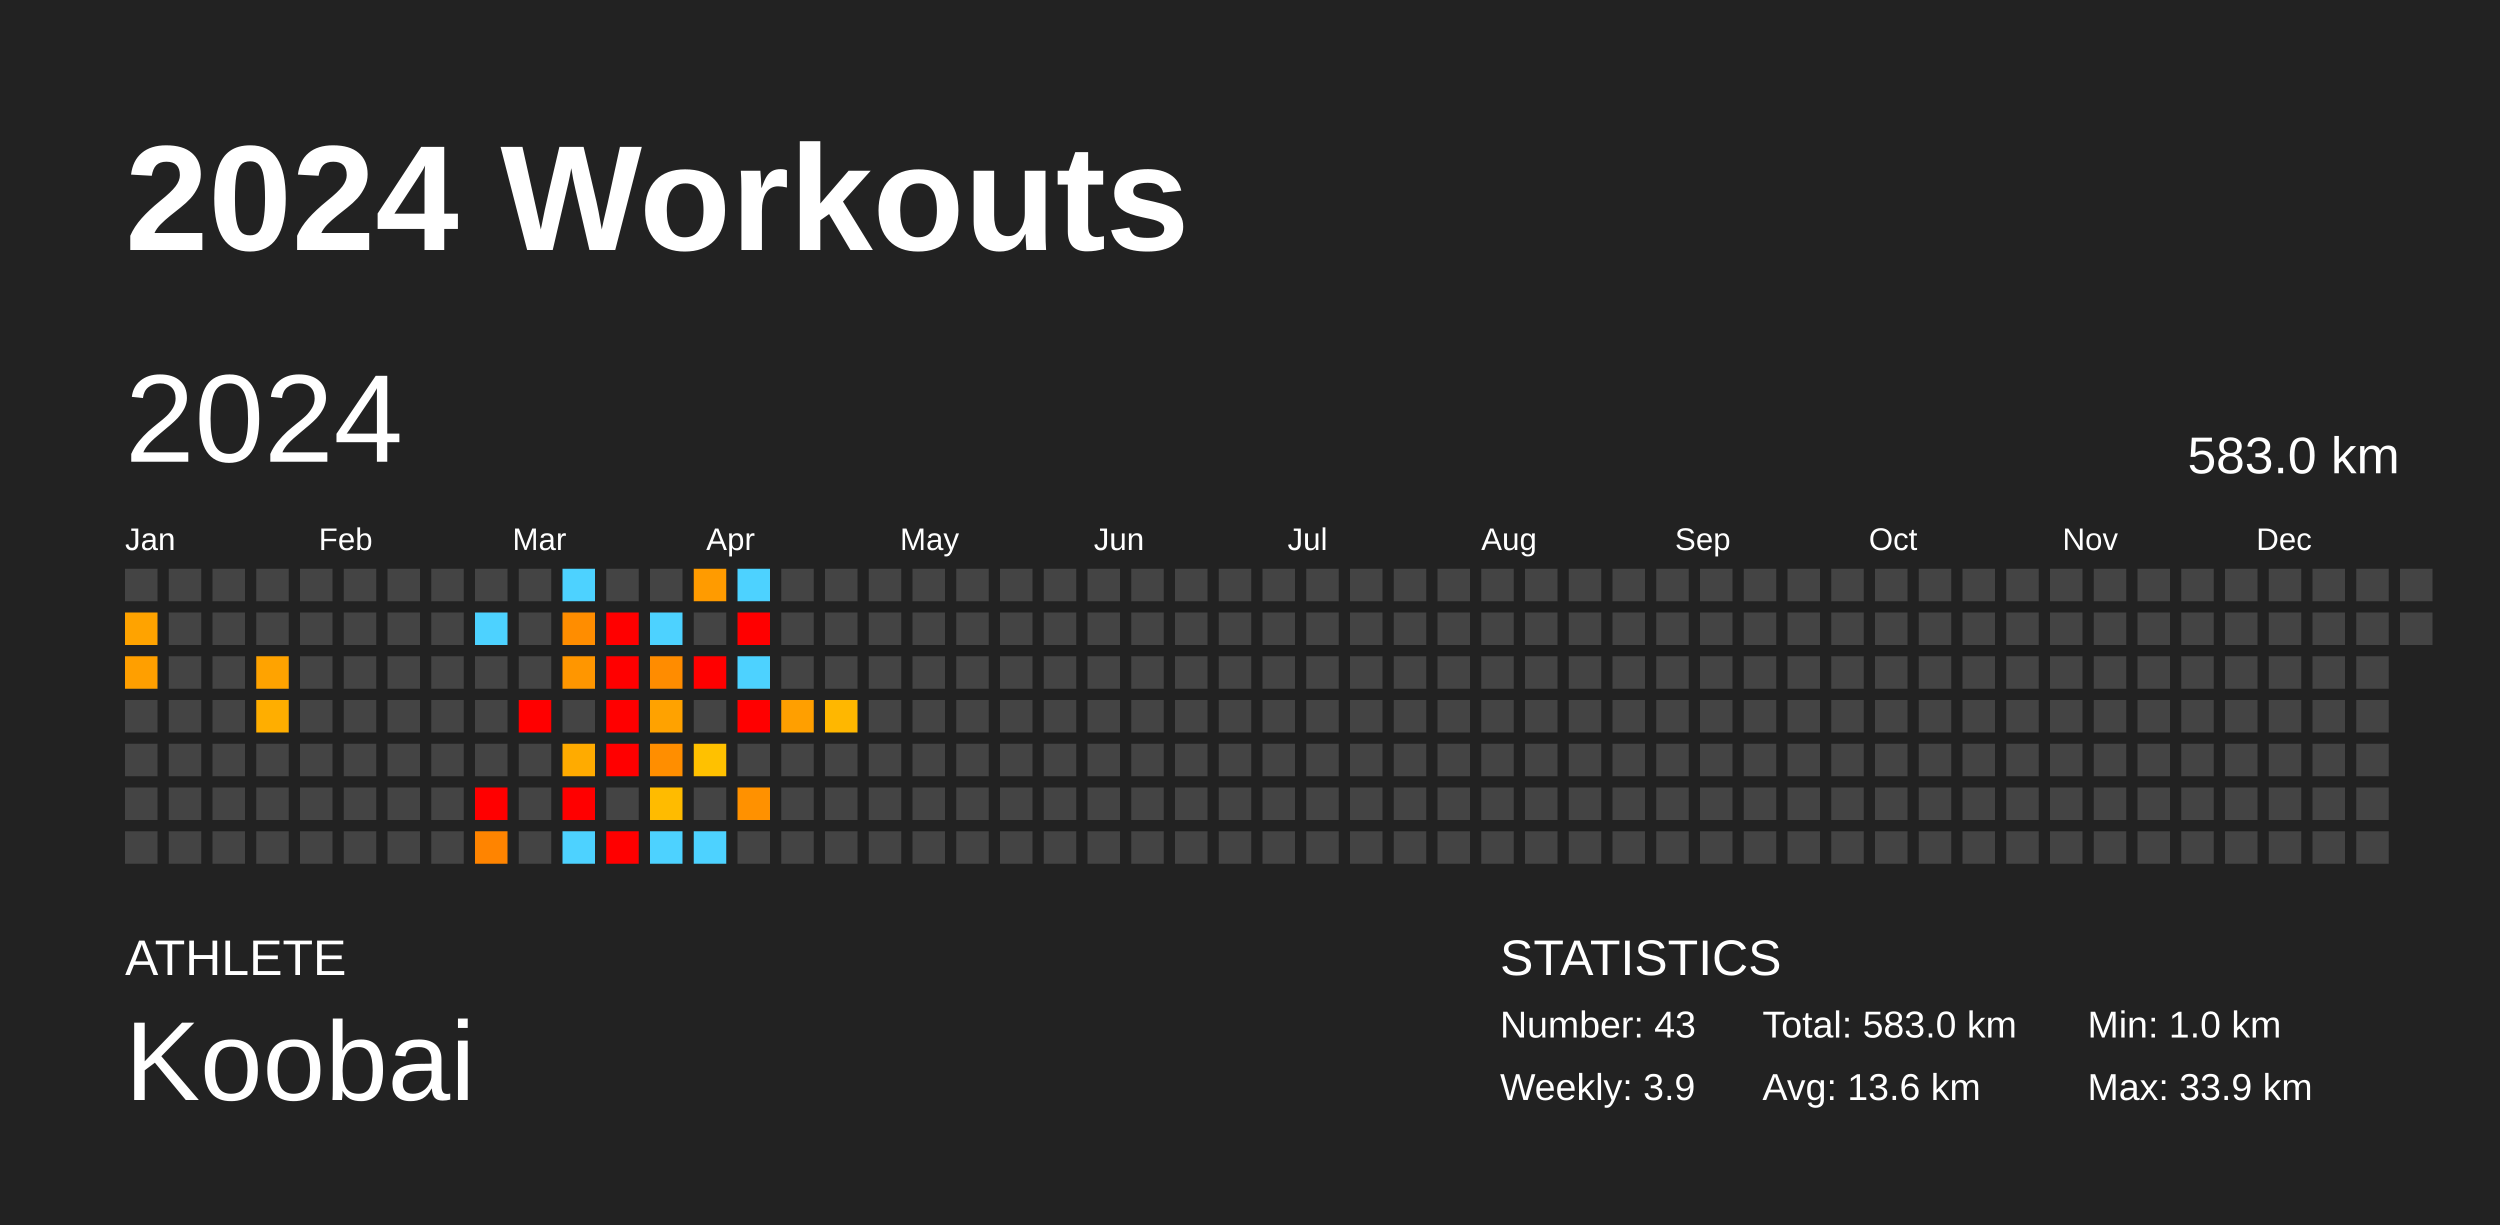
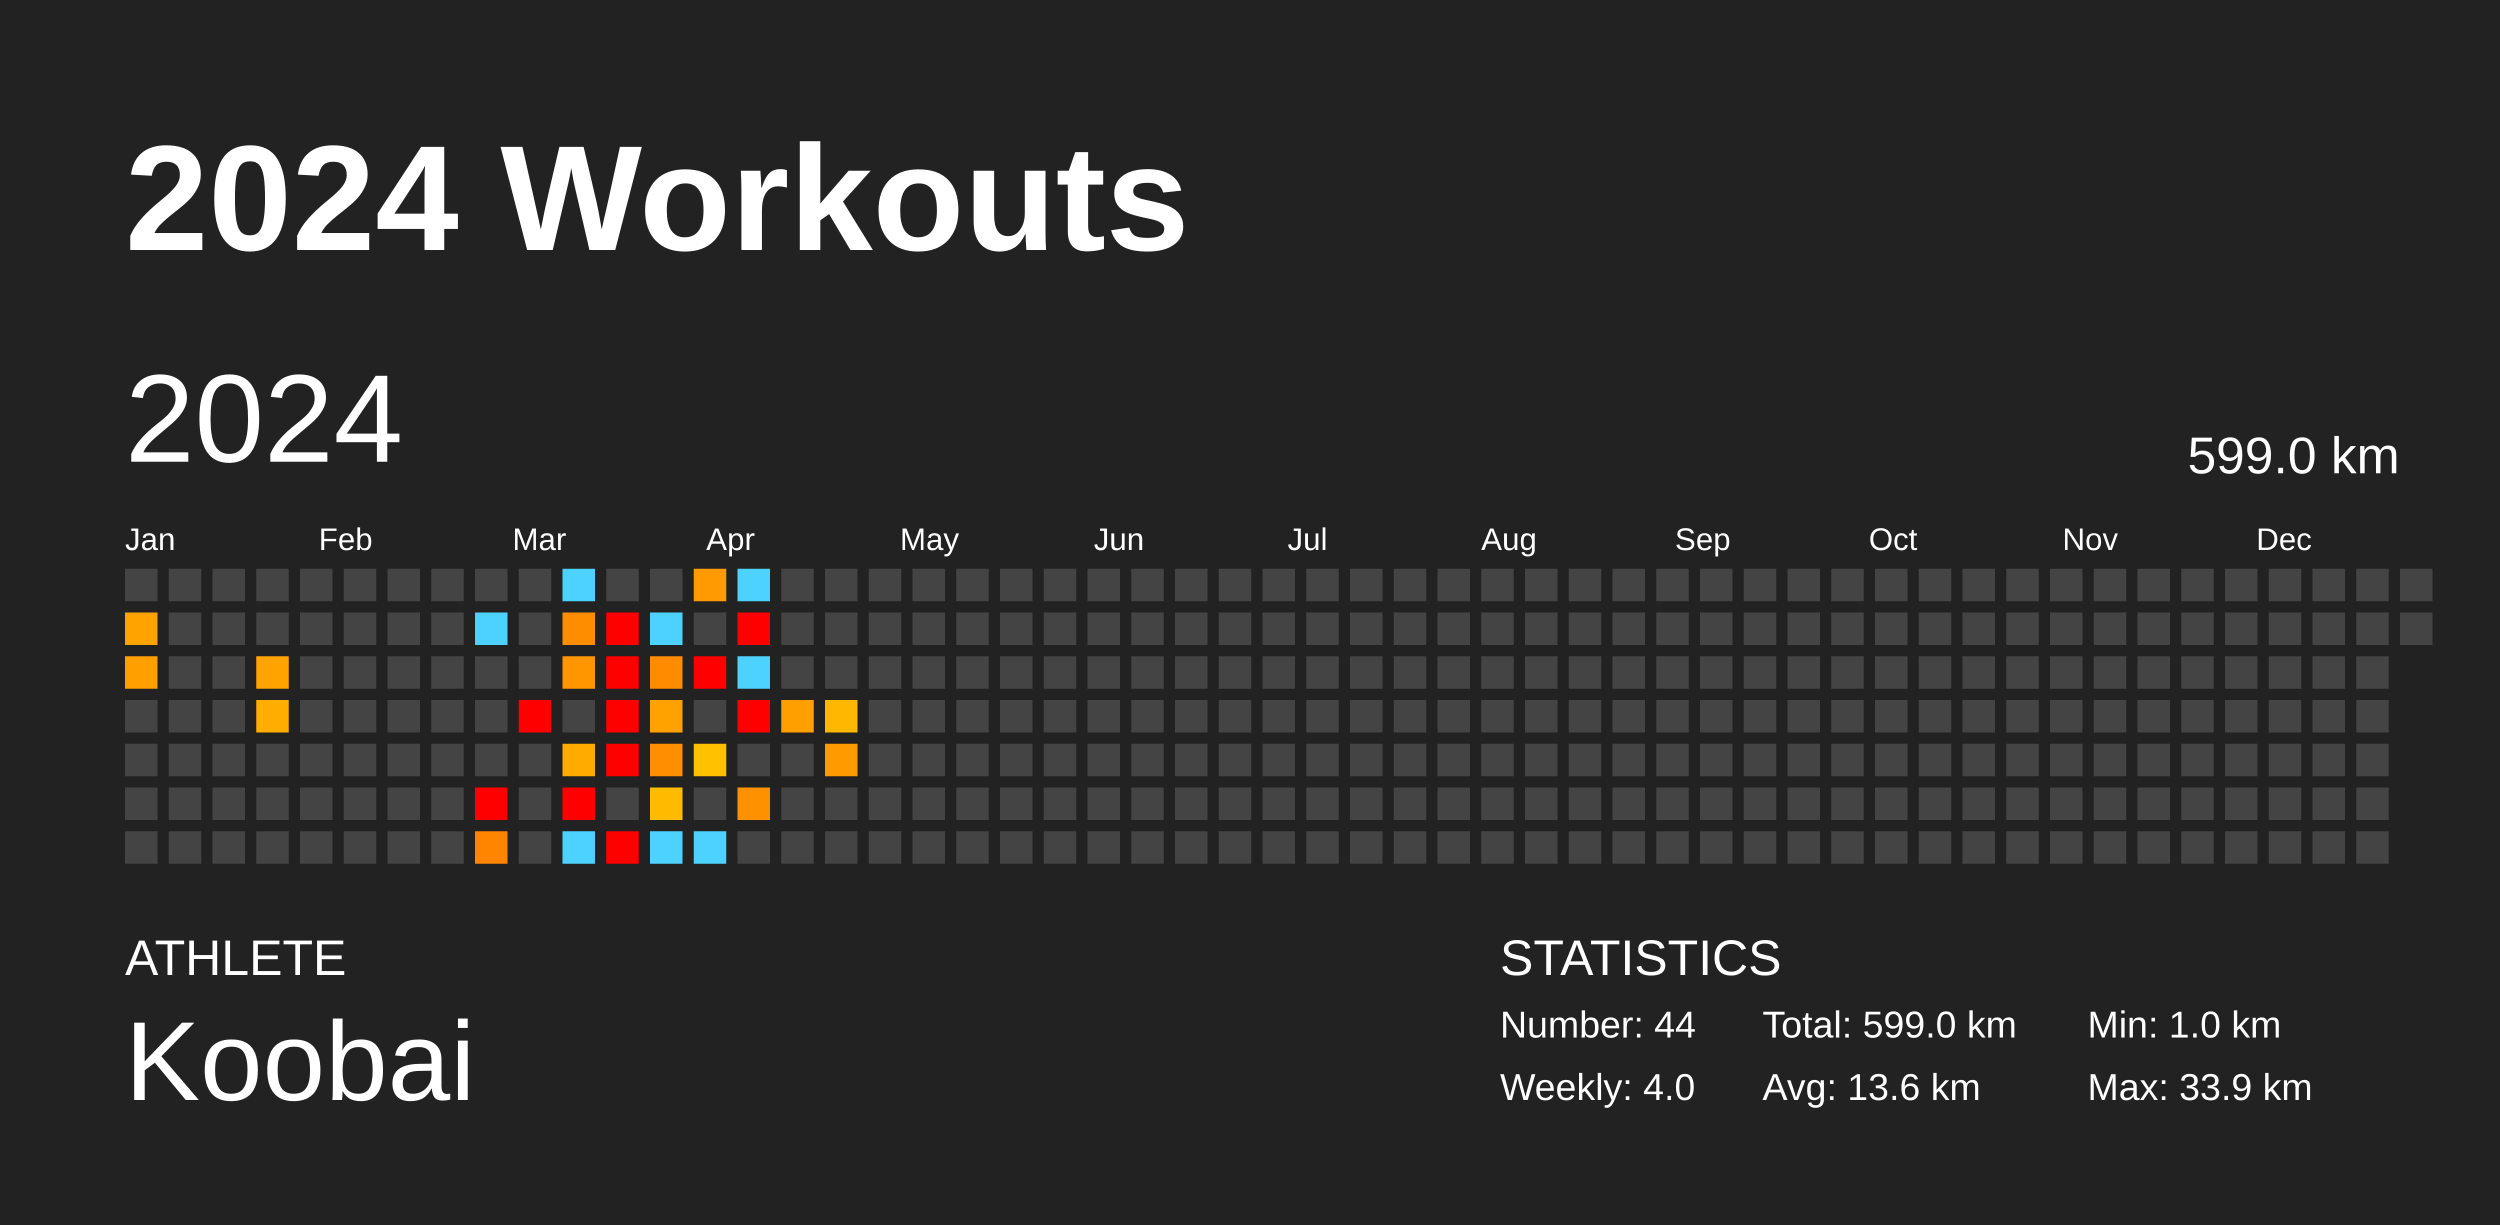
<svg xmlns="http://www.w3.org/2000/svg" baseProfile="full" height="98mm" version="1.1" viewBox="0,0,200,98" width="200mm">
  <defs />
  <rect fill="#222222" height="98" width="200" x="0" y="0" />
  <text fill="#FFFFFF" style="font-size:12px; font-family:Arial; font-weight:bold;" x="10" y="20">2024 Workouts</text>
  <text fill="#FFFFFF" style="font-size:4px; font-family:Arial" x="10" y="78">ATHLETE</text>
  <text fill="#FFFFFF" style="font-size:9px; font-family:Arial" x="10" y="88">Koobai</text>
  <text fill="#FFFFFF" style="font-size:4px; font-family:Arial" x="120" y="78">STATISTICS</text>
-   <text fill="#FFFFFF" style="font-size:3px; font-family:Arial" x="120" y="83">Number: 43</text>
-   <text fill="#FFFFFF" style="font-size:3px; font-family:Arial" x="120" y="88">Weekly: 3.9</text>
-   <text fill="#FFFFFF" style="font-size:3px; font-family:Arial" x="141" y="83">Total: 583.0 km</text>
+   <text fill="#FFFFFF" style="font-size:3px; font-family:Arial" x="120" y="83">Number: 44</text>
+   <text fill="#FFFFFF" style="font-size:3px; font-family:Arial" x="120" y="88">Weekly: 4.0</text>
+   <text fill="#FFFFFF" style="font-size:3px; font-family:Arial" x="141" y="83">Total: 599.0 km</text>
  <text fill="#FFFFFF" style="font-size:3px; font-family:Arial" x="141" y="88">Avg: 13.6 km</text>
  <text fill="#FFFFFF" style="font-size:3px; font-family:Arial" x="167" y="83">Min: 1.0 km</text>
  <text fill="#FFFFFF" style="font-size:3px; font-family:Arial" x="167" y="88">Max: 33.9 km</text>
  <text dominant-baseline="hanging" fill="#FFFFFF" style="font-size:10.0px; font-family:Arial;" x="10" y="30">2024</text>
-   <text dominant-baseline="hanging" fill="#FFFFFF" style="font-size:4.125px; font-family:Arial;" x="175" y="35">583.0 km</text>
+   <text dominant-baseline="hanging" fill="#FFFFFF" style="font-size:4.125px; font-family:Arial;" x="175" y="35">599.0 km</text>
  <text fill="#FFFFFF" style="font-size:2.5px; font-family:Arial" x="10.0" y="44">Jan</text>
  <text fill="#FFFFFF" style="font-size:2.5px; font-family:Arial" x="25.5" y="44">Feb</text>
  <text fill="#FFFFFF" style="font-size:2.5px; font-family:Arial" x="41.0" y="44">Mar</text>
  <text fill="#FFFFFF" style="font-size:2.5px; font-family:Arial" x="56.5" y="44">Apr</text>
  <text fill="#FFFFFF" style="font-size:2.5px; font-family:Arial" x="72.0" y="44">May</text>
  <text fill="#FFFFFF" style="font-size:2.5px; font-family:Arial" x="87.5" y="44">Jun</text>
  <text fill="#FFFFFF" style="font-size:2.5px; font-family:Arial" x="103.0" y="44">Jul</text>
  <text fill="#FFFFFF" style="font-size:2.5px; font-family:Arial" x="118.5" y="44">Aug</text>
  <text fill="#FFFFFF" style="font-size:2.5px; font-family:Arial" x="134.0" y="44">Sep</text>
  <text fill="#FFFFFF" style="font-size:2.5px; font-family:Arial" x="149.5" y="44">Oct</text>
  <text fill="#FFFFFF" style="font-size:2.5px; font-family:Arial" x="165.0" y="44">Nov</text>
  <text fill="#FFFFFF" style="font-size:2.5px; font-family:Arial" x="180.5" y="44">Dec</text>
  <rect fill="#444444" height="2.6" width="2.6" x="10.0" y="45.5" />
  <rect fill="#ffa300" height="2.6" width="2.6" x="10.0" y="49.0" />
  <rect fill="#ff9f00" height="2.6" width="2.6" x="10.0" y="52.5" />
  <rect fill="#444444" height="2.6" width="2.6" x="10.0" y="56.0" />
  <rect fill="#444444" height="2.6" width="2.6" x="10.0" y="59.5" />
  <rect fill="#444444" height="2.6" width="2.6" x="10.0" y="63.0" />
  <rect fill="#444444" height="2.6" width="2.6" x="10.0" y="66.5" />
  <rect fill="#444444" height="2.6" width="2.6" x="13.5" y="45.5" />
  <rect fill="#444444" height="2.6" width="2.6" x="13.5" y="49.0" />
  <rect fill="#444444" height="2.6" width="2.6" x="13.5" y="52.5" />
  <rect fill="#444444" height="2.6" width="2.6" x="13.5" y="56.0" />
  <rect fill="#444444" height="2.6" width="2.6" x="13.5" y="59.5" />
  <rect fill="#444444" height="2.6" width="2.6" x="13.5" y="63.0" />
  <rect fill="#444444" height="2.6" width="2.6" x="13.5" y="66.5" />
  <rect fill="#444444" height="2.6" width="2.6" x="17.0" y="45.5" />
  <rect fill="#444444" height="2.6" width="2.6" x="17.0" y="49.0" />
  <rect fill="#444444" height="2.6" width="2.6" x="17.0" y="52.5" />
  <rect fill="#444444" height="2.6" width="2.6" x="17.0" y="56.0" />
  <rect fill="#444444" height="2.6" width="2.6" x="17.0" y="59.5" />
  <rect fill="#444444" height="2.6" width="2.6" x="17.0" y="63.0" />
  <rect fill="#444444" height="2.6" width="2.6" x="17.0" y="66.5" />
  <rect fill="#444444" height="2.6" width="2.6" x="20.5" y="45.5" />
  <rect fill="#444444" height="2.6" width="2.6" x="20.5" y="49.0" />
  <rect fill="#ffa300" height="2.6" width="2.6" x="20.5" y="52.5" />
  <rect fill="#ffae00" height="2.6" width="2.6" x="20.5" y="56.0" />
  <rect fill="#444444" height="2.6" width="2.6" x="20.5" y="59.5" />
  <rect fill="#444444" height="2.6" width="2.6" x="20.5" y="63.0" />
  <rect fill="#444444" height="2.6" width="2.6" x="20.5" y="66.5" />
  <rect fill="#444444" height="2.6" width="2.6" x="24.0" y="45.5" />
  <rect fill="#444444" height="2.6" width="2.6" x="24.0" y="49.0" />
  <rect fill="#444444" height="2.6" width="2.6" x="24.0" y="52.5" />
  <rect fill="#444444" height="2.6" width="2.6" x="24.0" y="56.0" />
  <rect fill="#444444" height="2.6" width="2.6" x="24.0" y="59.5" />
  <rect fill="#444444" height="2.6" width="2.6" x="24.0" y="63.0" />
  <rect fill="#444444" height="2.6" width="2.6" x="24.0" y="66.5" />
  <rect fill="#444444" height="2.6" width="2.6" x="27.5" y="45.5" />
  <rect fill="#444444" height="2.6" width="2.6" x="27.5" y="49.0" />
  <rect fill="#444444" height="2.6" width="2.6" x="27.5" y="52.5" />
  <rect fill="#444444" height="2.6" width="2.6" x="27.5" y="56.0" />
  <rect fill="#444444" height="2.6" width="2.6" x="27.5" y="59.5" />
  <rect fill="#444444" height="2.6" width="2.6" x="27.5" y="63.0" />
  <rect fill="#444444" height="2.6" width="2.6" x="27.5" y="66.5" />
  <rect fill="#444444" height="2.6" width="2.6" x="31.0" y="45.5" />
  <rect fill="#444444" height="2.6" width="2.6" x="31.0" y="49.0" />
  <rect fill="#444444" height="2.6" width="2.6" x="31.0" y="52.5" />
  <rect fill="#444444" height="2.6" width="2.6" x="31.0" y="56.0" />
  <rect fill="#444444" height="2.6" width="2.6" x="31.0" y="59.5" />
  <rect fill="#444444" height="2.6" width="2.6" x="31.0" y="63.0" />
  <rect fill="#444444" height="2.6" width="2.6" x="31.0" y="66.5" />
  <rect fill="#444444" height="2.6" width="2.6" x="34.5" y="45.5" />
  <rect fill="#444444" height="2.6" width="2.6" x="34.5" y="49.0" />
  <rect fill="#444444" height="2.6" width="2.6" x="34.5" y="52.5" />
  <rect fill="#444444" height="2.6" width="2.6" x="34.5" y="56.0" />
  <rect fill="#444444" height="2.6" width="2.6" x="34.5" y="59.5" />
  <rect fill="#444444" height="2.6" width="2.6" x="34.5" y="63.0" />
  <rect fill="#444444" height="2.6" width="2.6" x="34.5" y="66.5" />
  <rect fill="#444444" height="2.6" width="2.6" x="38.0" y="45.5" />
  <rect fill="#4dd2ff" height="2.6" width="2.6" x="38.0" y="49.0" />
  <rect fill="#444444" height="2.6" width="2.6" x="38.0" y="52.5" />
  <rect fill="#444444" height="2.6" width="2.6" x="38.0" y="56.0" />
  <rect fill="#444444" height="2.6" width="2.6" x="38.0" y="59.5" />
  <rect fill="red" height="2.6" width="2.6" x="38.0" y="63.0" />
  <rect fill="#ff8400" height="2.6" width="2.6" x="38.0" y="66.5" />
  <rect fill="#444444" height="2.6" width="2.6" x="41.5" y="45.5" />
  <rect fill="#444444" height="2.6" width="2.6" x="41.5" y="49.0" />
  <rect fill="#444444" height="2.6" width="2.6" x="41.5" y="52.5" />
  <rect fill="red" height="2.6" width="2.6" x="41.5" y="56.0" />
  <rect fill="#444444" height="2.6" width="2.6" x="41.5" y="59.5" />
  <rect fill="#444444" height="2.6" width="2.6" x="41.5" y="63.0" />
  <rect fill="#444444" height="2.6" width="2.6" x="41.5" y="66.5" />
  <rect fill="#4dd2ff" height="2.6" width="2.6" x="45.0" y="45.5" />
  <rect fill="#ff8d00" height="2.6" width="2.6" x="45.0" y="49.0" />
  <rect fill="#ff9600" height="2.6" width="2.6" x="45.0" y="52.5" />
  <rect fill="#444444" height="2.6" width="2.6" x="45.0" y="56.0" />
  <rect fill="#ffab00" height="2.6" width="2.6" x="45.0" y="59.5" />
  <rect fill="red" height="2.6" width="2.6" x="45.0" y="63.0" />
  <rect fill="#4dd2ff" height="2.6" width="2.6" x="45.0" y="66.5" />
  <rect fill="#444444" height="2.6" width="2.6" x="48.5" y="45.5" />
  <rect fill="red" height="2.6" width="2.6" x="48.5" y="49.0" />
  <rect fill="red" height="2.6" width="2.6" x="48.5" y="52.5" />
  <rect fill="red" height="2.6" width="2.6" x="48.5" y="56.0" />
  <rect fill="red" height="2.6" width="2.6" x="48.5" y="59.5" />
  <rect fill="#444444" height="2.6" width="2.6" x="48.5" y="63.0" />
  <rect fill="red" height="2.6" width="2.6" x="48.5" y="66.5" />
  <rect fill="#444444" height="2.6" width="2.6" x="52.0" y="45.5" />
  <rect fill="#4dd2ff" height="2.6" width="2.6" x="52.0" y="49.0" />
  <rect fill="#ff8c00" height="2.6" width="2.6" x="52.0" y="52.5" />
  <rect fill="#ffa200" height="2.6" width="2.6" x="52.0" y="56.0" />
  <rect fill="#ff8e00" height="2.6" width="2.6" x="52.0" y="59.5" />
  <rect fill="#ffbb00" height="2.6" width="2.6" x="52.0" y="63.0" />
  <rect fill="#4dd2ff" height="2.6" width="2.6" x="52.0" y="66.5" />
  <rect fill="#ff9b00" height="2.6" width="2.6" x="55.5" y="45.5" />
  <rect fill="#444444" height="2.6" width="2.6" x="55.5" y="49.0" />
  <rect fill="red" height="2.6" width="2.6" x="55.5" y="52.5" />
  <rect fill="#444444" height="2.6" width="2.6" x="55.5" y="56.0" />
  <rect fill="#ffc100" height="2.6" width="2.6" x="55.5" y="59.5" />
  <rect fill="#444444" height="2.6" width="2.6" x="55.5" y="63.0" />
  <rect fill="#4dd2ff" height="2.6" width="2.6" x="55.5" y="66.5" />
  <rect fill="#4dd2ff" height="2.6" width="2.6" x="59.0" y="45.5" />
  <rect fill="red" height="2.6" width="2.6" x="59.0" y="49.0" />
  <rect fill="#4dd2ff" height="2.6" width="2.6" x="59.0" y="52.5" />
  <rect fill="red" height="2.6" width="2.6" x="59.0" y="56.0" />
  <rect fill="#444444" height="2.6" width="2.6" x="59.0" y="59.5" />
  <rect fill="#ff9100" height="2.6" width="2.6" x="59.0" y="63.0" />
  <rect fill="#444444" height="2.6" width="2.6" x="59.0" y="66.5" />
  <rect fill="#444444" height="2.6" width="2.6" x="62.5" y="45.5" />
  <rect fill="#444444" height="2.6" width="2.6" x="62.5" y="49.0" />
  <rect fill="#444444" height="2.6" width="2.6" x="62.5" y="52.5" />
  <rect fill="#ff9f00" height="2.6" width="2.6" x="62.5" y="56.0" />
  <rect fill="#444444" height="2.6" width="2.6" x="62.5" y="59.5" />
  <rect fill="#444444" height="2.6" width="2.6" x="62.5" y="63.0" />
  <rect fill="#444444" height="2.6" width="2.6" x="62.5" y="66.5" />
  <rect fill="#444444" height="2.6" width="2.6" x="66.0" y="45.5" />
  <rect fill="#444444" height="2.6" width="2.6" x="66.0" y="49.0" />
  <rect fill="#444444" height="2.6" width="2.6" x="66.0" y="52.5" />
  <rect fill="#ffb700" height="2.6" width="2.6" x="66.0" y="56.0" />
-   <rect fill="#444444" height="2.6" width="2.6" x="66.0" y="59.5" />
+   <rect fill="#ff9b00" height="2.6" width="2.6" x="66.0" y="59.5" />
  <rect fill="#444444" height="2.6" width="2.6" x="66.0" y="63.0" />
  <rect fill="#444444" height="2.6" width="2.6" x="66.0" y="66.5" />
  <rect fill="#444444" height="2.6" width="2.6" x="69.5" y="45.5" />
  <rect fill="#444444" height="2.6" width="2.6" x="69.5" y="49.0" />
  <rect fill="#444444" height="2.6" width="2.6" x="69.5" y="52.5" />
  <rect fill="#444444" height="2.6" width="2.6" x="69.5" y="56.0" />
  <rect fill="#444444" height="2.6" width="2.6" x="69.5" y="59.5" />
  <rect fill="#444444" height="2.6" width="2.6" x="69.5" y="63.0" />
  <rect fill="#444444" height="2.6" width="2.6" x="69.5" y="66.5" />
  <rect fill="#444444" height="2.6" width="2.6" x="73.0" y="45.5" />
  <rect fill="#444444" height="2.6" width="2.6" x="73.0" y="49.0" />
  <rect fill="#444444" height="2.6" width="2.6" x="73.0" y="52.5" />
  <rect fill="#444444" height="2.6" width="2.6" x="73.0" y="56.0" />
  <rect fill="#444444" height="2.6" width="2.6" x="73.0" y="59.5" />
  <rect fill="#444444" height="2.6" width="2.6" x="73.0" y="63.0" />
  <rect fill="#444444" height="2.6" width="2.6" x="73.0" y="66.5" />
  <rect fill="#444444" height="2.6" width="2.6" x="76.5" y="45.5" />
  <rect fill="#444444" height="2.6" width="2.6" x="76.5" y="49.0" />
  <rect fill="#444444" height="2.6" width="2.6" x="76.5" y="52.5" />
  <rect fill="#444444" height="2.6" width="2.6" x="76.5" y="56.0" />
  <rect fill="#444444" height="2.6" width="2.6" x="76.5" y="59.5" />
  <rect fill="#444444" height="2.6" width="2.6" x="76.5" y="63.0" />
  <rect fill="#444444" height="2.6" width="2.6" x="76.5" y="66.5" />
  <rect fill="#444444" height="2.6" width="2.6" x="80.0" y="45.5" />
  <rect fill="#444444" height="2.6" width="2.6" x="80.0" y="49.0" />
  <rect fill="#444444" height="2.6" width="2.6" x="80.0" y="52.5" />
  <rect fill="#444444" height="2.6" width="2.6" x="80.0" y="56.0" />
  <rect fill="#444444" height="2.6" width="2.6" x="80.0" y="59.5" />
  <rect fill="#444444" height="2.6" width="2.6" x="80.0" y="63.0" />
  <rect fill="#444444" height="2.6" width="2.6" x="80.0" y="66.5" />
  <rect fill="#444444" height="2.6" width="2.6" x="83.5" y="45.5" />
  <rect fill="#444444" height="2.6" width="2.6" x="83.5" y="49.0" />
  <rect fill="#444444" height="2.6" width="2.6" x="83.5" y="52.5" />
  <rect fill="#444444" height="2.6" width="2.6" x="83.5" y="56.0" />
  <rect fill="#444444" height="2.6" width="2.6" x="83.5" y="59.5" />
  <rect fill="#444444" height="2.6" width="2.6" x="83.5" y="63.0" />
  <rect fill="#444444" height="2.6" width="2.6" x="83.5" y="66.5" />
  <rect fill="#444444" height="2.6" width="2.6" x="87.0" y="45.5" />
  <rect fill="#444444" height="2.6" width="2.6" x="87.0" y="49.0" />
  <rect fill="#444444" height="2.6" width="2.6" x="87.0" y="52.5" />
  <rect fill="#444444" height="2.6" width="2.6" x="87.0" y="56.0" />
  <rect fill="#444444" height="2.6" width="2.6" x="87.0" y="59.5" />
  <rect fill="#444444" height="2.6" width="2.6" x="87.0" y="63.0" />
  <rect fill="#444444" height="2.6" width="2.6" x="87.0" y="66.5" />
  <rect fill="#444444" height="2.6" width="2.6" x="90.5" y="45.5" />
  <rect fill="#444444" height="2.6" width="2.6" x="90.5" y="49.0" />
  <rect fill="#444444" height="2.6" width="2.6" x="90.5" y="52.5" />
  <rect fill="#444444" height="2.6" width="2.6" x="90.5" y="56.0" />
  <rect fill="#444444" height="2.6" width="2.6" x="90.5" y="59.5" />
  <rect fill="#444444" height="2.6" width="2.6" x="90.5" y="63.0" />
  <rect fill="#444444" height="2.6" width="2.6" x="90.5" y="66.5" />
  <rect fill="#444444" height="2.6" width="2.6" x="94.0" y="45.5" />
  <rect fill="#444444" height="2.6" width="2.6" x="94.0" y="49.0" />
  <rect fill="#444444" height="2.6" width="2.6" x="94.0" y="52.5" />
  <rect fill="#444444" height="2.6" width="2.6" x="94.0" y="56.0" />
  <rect fill="#444444" height="2.6" width="2.6" x="94.0" y="59.5" />
  <rect fill="#444444" height="2.6" width="2.6" x="94.0" y="63.0" />
  <rect fill="#444444" height="2.6" width="2.6" x="94.0" y="66.5" />
  <rect fill="#444444" height="2.6" width="2.6" x="97.5" y="45.5" />
  <rect fill="#444444" height="2.6" width="2.6" x="97.5" y="49.0" />
  <rect fill="#444444" height="2.6" width="2.6" x="97.5" y="52.5" />
  <rect fill="#444444" height="2.6" width="2.6" x="97.5" y="56.0" />
  <rect fill="#444444" height="2.6" width="2.6" x="97.5" y="59.5" />
  <rect fill="#444444" height="2.6" width="2.6" x="97.5" y="63.0" />
  <rect fill="#444444" height="2.6" width="2.6" x="97.5" y="66.5" />
  <rect fill="#444444" height="2.6" width="2.6" x="101.0" y="45.5" />
  <rect fill="#444444" height="2.6" width="2.6" x="101.0" y="49.0" />
  <rect fill="#444444" height="2.6" width="2.6" x="101.0" y="52.5" />
  <rect fill="#444444" height="2.6" width="2.6" x="101.0" y="56.0" />
  <rect fill="#444444" height="2.6" width="2.6" x="101.0" y="59.5" />
  <rect fill="#444444" height="2.6" width="2.6" x="101.0" y="63.0" />
  <rect fill="#444444" height="2.6" width="2.6" x="101.0" y="66.5" />
  <rect fill="#444444" height="2.6" width="2.6" x="104.5" y="45.5" />
  <rect fill="#444444" height="2.6" width="2.6" x="104.5" y="49.0" />
  <rect fill="#444444" height="2.6" width="2.6" x="104.5" y="52.5" />
  <rect fill="#444444" height="2.6" width="2.6" x="104.5" y="56.0" />
  <rect fill="#444444" height="2.6" width="2.6" x="104.5" y="59.5" />
  <rect fill="#444444" height="2.6" width="2.6" x="104.5" y="63.0" />
  <rect fill="#444444" height="2.6" width="2.6" x="104.5" y="66.5" />
  <rect fill="#444444" height="2.6" width="2.6" x="108.0" y="45.5" />
  <rect fill="#444444" height="2.6" width="2.6" x="108.0" y="49.0" />
  <rect fill="#444444" height="2.6" width="2.6" x="108.0" y="52.5" />
  <rect fill="#444444" height="2.6" width="2.6" x="108.0" y="56.0" />
  <rect fill="#444444" height="2.6" width="2.6" x="108.0" y="59.5" />
  <rect fill="#444444" height="2.6" width="2.6" x="108.0" y="63.0" />
  <rect fill="#444444" height="2.6" width="2.6" x="108.0" y="66.5" />
  <rect fill="#444444" height="2.6" width="2.6" x="111.5" y="45.5" />
  <rect fill="#444444" height="2.6" width="2.6" x="111.5" y="49.0" />
  <rect fill="#444444" height="2.6" width="2.6" x="111.5" y="52.5" />
  <rect fill="#444444" height="2.6" width="2.6" x="111.5" y="56.0" />
  <rect fill="#444444" height="2.6" width="2.6" x="111.5" y="59.5" />
  <rect fill="#444444" height="2.6" width="2.6" x="111.5" y="63.0" />
  <rect fill="#444444" height="2.6" width="2.6" x="111.5" y="66.5" />
  <rect fill="#444444" height="2.6" width="2.6" x="115.0" y="45.5" />
  <rect fill="#444444" height="2.6" width="2.6" x="115.0" y="49.0" />
  <rect fill="#444444" height="2.6" width="2.6" x="115.0" y="52.5" />
  <rect fill="#444444" height="2.6" width="2.6" x="115.0" y="56.0" />
  <rect fill="#444444" height="2.6" width="2.6" x="115.0" y="59.5" />
  <rect fill="#444444" height="2.6" width="2.6" x="115.0" y="63.0" />
  <rect fill="#444444" height="2.6" width="2.6" x="115.0" y="66.5" />
  <rect fill="#444444" height="2.6" width="2.6" x="118.5" y="45.5" />
  <rect fill="#444444" height="2.6" width="2.6" x="118.5" y="49.0" />
  <rect fill="#444444" height="2.6" width="2.6" x="118.5" y="52.5" />
  <rect fill="#444444" height="2.6" width="2.6" x="118.5" y="56.0" />
  <rect fill="#444444" height="2.6" width="2.6" x="118.5" y="59.5" />
  <rect fill="#444444" height="2.6" width="2.6" x="118.5" y="63.0" />
  <rect fill="#444444" height="2.6" width="2.6" x="118.5" y="66.5" />
  <rect fill="#444444" height="2.6" width="2.6" x="122.0" y="45.5" />
  <rect fill="#444444" height="2.6" width="2.6" x="122.0" y="49.0" />
  <rect fill="#444444" height="2.6" width="2.6" x="122.0" y="52.5" />
  <rect fill="#444444" height="2.6" width="2.6" x="122.0" y="56.0" />
  <rect fill="#444444" height="2.6" width="2.6" x="122.0" y="59.5" />
  <rect fill="#444444" height="2.6" width="2.6" x="122.0" y="63.0" />
  <rect fill="#444444" height="2.6" width="2.6" x="122.0" y="66.5" />
  <rect fill="#444444" height="2.6" width="2.6" x="125.5" y="45.5" />
  <rect fill="#444444" height="2.6" width="2.6" x="125.5" y="49.0" />
  <rect fill="#444444" height="2.6" width="2.6" x="125.5" y="52.5" />
  <rect fill="#444444" height="2.6" width="2.6" x="125.5" y="56.0" />
  <rect fill="#444444" height="2.6" width="2.6" x="125.5" y="59.5" />
  <rect fill="#444444" height="2.6" width="2.6" x="125.5" y="63.0" />
  <rect fill="#444444" height="2.6" width="2.6" x="125.5" y="66.5" />
  <rect fill="#444444" height="2.6" width="2.6" x="129.0" y="45.5" />
  <rect fill="#444444" height="2.6" width="2.6" x="129.0" y="49.0" />
  <rect fill="#444444" height="2.6" width="2.6" x="129.0" y="52.5" />
  <rect fill="#444444" height="2.6" width="2.6" x="129.0" y="56.0" />
  <rect fill="#444444" height="2.6" width="2.6" x="129.0" y="59.5" />
  <rect fill="#444444" height="2.6" width="2.6" x="129.0" y="63.0" />
  <rect fill="#444444" height="2.6" width="2.6" x="129.0" y="66.5" />
  <rect fill="#444444" height="2.6" width="2.6" x="132.5" y="45.5" />
  <rect fill="#444444" height="2.6" width="2.6" x="132.5" y="49.0" />
  <rect fill="#444444" height="2.6" width="2.6" x="132.5" y="52.5" />
  <rect fill="#444444" height="2.6" width="2.6" x="132.5" y="56.0" />
  <rect fill="#444444" height="2.6" width="2.6" x="132.5" y="59.5" />
  <rect fill="#444444" height="2.6" width="2.6" x="132.5" y="63.0" />
  <rect fill="#444444" height="2.6" width="2.6" x="132.5" y="66.5" />
  <rect fill="#444444" height="2.6" width="2.6" x="136.0" y="45.5" />
  <rect fill="#444444" height="2.6" width="2.6" x="136.0" y="49.0" />
  <rect fill="#444444" height="2.6" width="2.6" x="136.0" y="52.5" />
  <rect fill="#444444" height="2.6" width="2.6" x="136.0" y="56.0" />
  <rect fill="#444444" height="2.6" width="2.6" x="136.0" y="59.5" />
  <rect fill="#444444" height="2.6" width="2.6" x="136.0" y="63.0" />
  <rect fill="#444444" height="2.6" width="2.6" x="136.0" y="66.5" />
  <rect fill="#444444" height="2.6" width="2.6" x="139.5" y="45.5" />
  <rect fill="#444444" height="2.6" width="2.6" x="139.5" y="49.0" />
  <rect fill="#444444" height="2.6" width="2.6" x="139.5" y="52.5" />
  <rect fill="#444444" height="2.6" width="2.6" x="139.5" y="56.0" />
  <rect fill="#444444" height="2.6" width="2.6" x="139.5" y="59.5" />
  <rect fill="#444444" height="2.6" width="2.6" x="139.5" y="63.0" />
  <rect fill="#444444" height="2.6" width="2.6" x="139.5" y="66.5" />
  <rect fill="#444444" height="2.6" width="2.6" x="143.0" y="45.5" />
  <rect fill="#444444" height="2.6" width="2.6" x="143.0" y="49.0" />
  <rect fill="#444444" height="2.6" width="2.6" x="143.0" y="52.5" />
  <rect fill="#444444" height="2.6" width="2.6" x="143.0" y="56.0" />
  <rect fill="#444444" height="2.6" width="2.6" x="143.0" y="59.5" />
  <rect fill="#444444" height="2.6" width="2.6" x="143.0" y="63.0" />
  <rect fill="#444444" height="2.6" width="2.6" x="143.0" y="66.5" />
  <rect fill="#444444" height="2.6" width="2.6" x="146.5" y="45.5" />
  <rect fill="#444444" height="2.6" width="2.6" x="146.5" y="49.0" />
  <rect fill="#444444" height="2.6" width="2.6" x="146.5" y="52.5" />
  <rect fill="#444444" height="2.6" width="2.6" x="146.5" y="56.0" />
  <rect fill="#444444" height="2.6" width="2.6" x="146.5" y="59.5" />
  <rect fill="#444444" height="2.6" width="2.6" x="146.5" y="63.0" />
  <rect fill="#444444" height="2.6" width="2.6" x="146.5" y="66.5" />
  <rect fill="#444444" height="2.6" width="2.6" x="150.0" y="45.5" />
  <rect fill="#444444" height="2.6" width="2.6" x="150.0" y="49.0" />
  <rect fill="#444444" height="2.6" width="2.6" x="150.0" y="52.5" />
  <rect fill="#444444" height="2.6" width="2.6" x="150.0" y="56.0" />
  <rect fill="#444444" height="2.6" width="2.6" x="150.0" y="59.5" />
  <rect fill="#444444" height="2.6" width="2.6" x="150.0" y="63.0" />
  <rect fill="#444444" height="2.6" width="2.6" x="150.0" y="66.5" />
  <rect fill="#444444" height="2.6" width="2.6" x="153.5" y="45.5" />
  <rect fill="#444444" height="2.6" width="2.6" x="153.5" y="49.0" />
  <rect fill="#444444" height="2.6" width="2.6" x="153.5" y="52.5" />
  <rect fill="#444444" height="2.6" width="2.6" x="153.5" y="56.0" />
  <rect fill="#444444" height="2.6" width="2.6" x="153.5" y="59.5" />
  <rect fill="#444444" height="2.6" width="2.6" x="153.5" y="63.0" />
  <rect fill="#444444" height="2.6" width="2.6" x="153.5" y="66.5" />
  <rect fill="#444444" height="2.6" width="2.6" x="157.0" y="45.5" />
  <rect fill="#444444" height="2.6" width="2.6" x="157.0" y="49.0" />
  <rect fill="#444444" height="2.6" width="2.6" x="157.0" y="52.5" />
  <rect fill="#444444" height="2.6" width="2.6" x="157.0" y="56.0" />
  <rect fill="#444444" height="2.6" width="2.6" x="157.0" y="59.5" />
  <rect fill="#444444" height="2.6" width="2.6" x="157.0" y="63.0" />
  <rect fill="#444444" height="2.6" width="2.6" x="157.0" y="66.5" />
  <rect fill="#444444" height="2.6" width="2.6" x="160.5" y="45.5" />
  <rect fill="#444444" height="2.6" width="2.6" x="160.5" y="49.0" />
  <rect fill="#444444" height="2.6" width="2.6" x="160.5" y="52.5" />
  <rect fill="#444444" height="2.6" width="2.6" x="160.5" y="56.0" />
  <rect fill="#444444" height="2.6" width="2.6" x="160.5" y="59.5" />
  <rect fill="#444444" height="2.6" width="2.6" x="160.5" y="63.0" />
  <rect fill="#444444" height="2.6" width="2.6" x="160.5" y="66.5" />
  <rect fill="#444444" height="2.6" width="2.6" x="164.0" y="45.5" />
  <rect fill="#444444" height="2.6" width="2.6" x="164.0" y="49.0" />
  <rect fill="#444444" height="2.6" width="2.6" x="164.0" y="52.5" />
  <rect fill="#444444" height="2.6" width="2.6" x="164.0" y="56.0" />
  <rect fill="#444444" height="2.6" width="2.6" x="164.0" y="59.5" />
  <rect fill="#444444" height="2.6" width="2.6" x="164.0" y="63.0" />
  <rect fill="#444444" height="2.6" width="2.6" x="164.0" y="66.5" />
  <rect fill="#444444" height="2.6" width="2.6" x="167.5" y="45.5" />
  <rect fill="#444444" height="2.6" width="2.6" x="167.5" y="49.0" />
  <rect fill="#444444" height="2.6" width="2.6" x="167.5" y="52.5" />
  <rect fill="#444444" height="2.6" width="2.6" x="167.5" y="56.0" />
  <rect fill="#444444" height="2.6" width="2.6" x="167.5" y="59.5" />
  <rect fill="#444444" height="2.6" width="2.6" x="167.5" y="63.0" />
  <rect fill="#444444" height="2.6" width="2.6" x="167.5" y="66.5" />
  <rect fill="#444444" height="2.6" width="2.6" x="171.0" y="45.5" />
  <rect fill="#444444" height="2.6" width="2.6" x="171.0" y="49.0" />
  <rect fill="#444444" height="2.6" width="2.6" x="171.0" y="52.5" />
  <rect fill="#444444" height="2.6" width="2.6" x="171.0" y="56.0" />
  <rect fill="#444444" height="2.6" width="2.6" x="171.0" y="59.5" />
  <rect fill="#444444" height="2.6" width="2.6" x="171.0" y="63.0" />
  <rect fill="#444444" height="2.6" width="2.6" x="171.0" y="66.5" />
  <rect fill="#444444" height="2.6" width="2.6" x="174.5" y="45.5" />
  <rect fill="#444444" height="2.6" width="2.6" x="174.5" y="49.0" />
  <rect fill="#444444" height="2.6" width="2.6" x="174.5" y="52.5" />
  <rect fill="#444444" height="2.6" width="2.6" x="174.5" y="56.0" />
  <rect fill="#444444" height="2.6" width="2.6" x="174.5" y="59.5" />
  <rect fill="#444444" height="2.6" width="2.6" x="174.5" y="63.0" />
  <rect fill="#444444" height="2.6" width="2.6" x="174.5" y="66.5" />
  <rect fill="#444444" height="2.6" width="2.6" x="178.0" y="45.5" />
  <rect fill="#444444" height="2.6" width="2.6" x="178.0" y="49.0" />
  <rect fill="#444444" height="2.6" width="2.6" x="178.0" y="52.5" />
  <rect fill="#444444" height="2.6" width="2.6" x="178.0" y="56.0" />
  <rect fill="#444444" height="2.6" width="2.6" x="178.0" y="59.5" />
  <rect fill="#444444" height="2.6" width="2.6" x="178.0" y="63.0" />
  <rect fill="#444444" height="2.6" width="2.6" x="178.0" y="66.5" />
  <rect fill="#444444" height="2.6" width="2.6" x="181.5" y="45.5" />
  <rect fill="#444444" height="2.6" width="2.6" x="181.5" y="49.0" />
  <rect fill="#444444" height="2.6" width="2.6" x="181.5" y="52.5" />
  <rect fill="#444444" height="2.6" width="2.6" x="181.5" y="56.0" />
  <rect fill="#444444" height="2.6" width="2.6" x="181.5" y="59.5" />
  <rect fill="#444444" height="2.6" width="2.6" x="181.5" y="63.0" />
  <rect fill="#444444" height="2.6" width="2.6" x="181.5" y="66.5" />
  <rect fill="#444444" height="2.6" width="2.6" x="185.0" y="45.5" />
  <rect fill="#444444" height="2.6" width="2.6" x="185.0" y="49.0" />
  <rect fill="#444444" height="2.6" width="2.6" x="185.0" y="52.5" />
  <rect fill="#444444" height="2.6" width="2.6" x="185.0" y="56.0" />
  <rect fill="#444444" height="2.6" width="2.6" x="185.0" y="59.5" />
  <rect fill="#444444" height="2.6" width="2.6" x="185.0" y="63.0" />
  <rect fill="#444444" height="2.6" width="2.6" x="185.0" y="66.5" />
  <rect fill="#444444" height="2.6" width="2.6" x="188.5" y="45.5" />
  <rect fill="#444444" height="2.6" width="2.6" x="188.5" y="49.0" />
  <rect fill="#444444" height="2.6" width="2.6" x="188.5" y="52.5" />
  <rect fill="#444444" height="2.6" width="2.6" x="188.5" y="56.0" />
  <rect fill="#444444" height="2.6" width="2.6" x="188.5" y="59.5" />
  <rect fill="#444444" height="2.6" width="2.6" x="188.5" y="63.0" />
  <rect fill="#444444" height="2.6" width="2.6" x="188.5" y="66.5" />
  <rect fill="#444444" height="2.6" width="2.6" x="192.0" y="45.5" />
  <rect fill="#444444" height="2.6" width="2.6" x="192.0" y="49.0" />
</svg>
